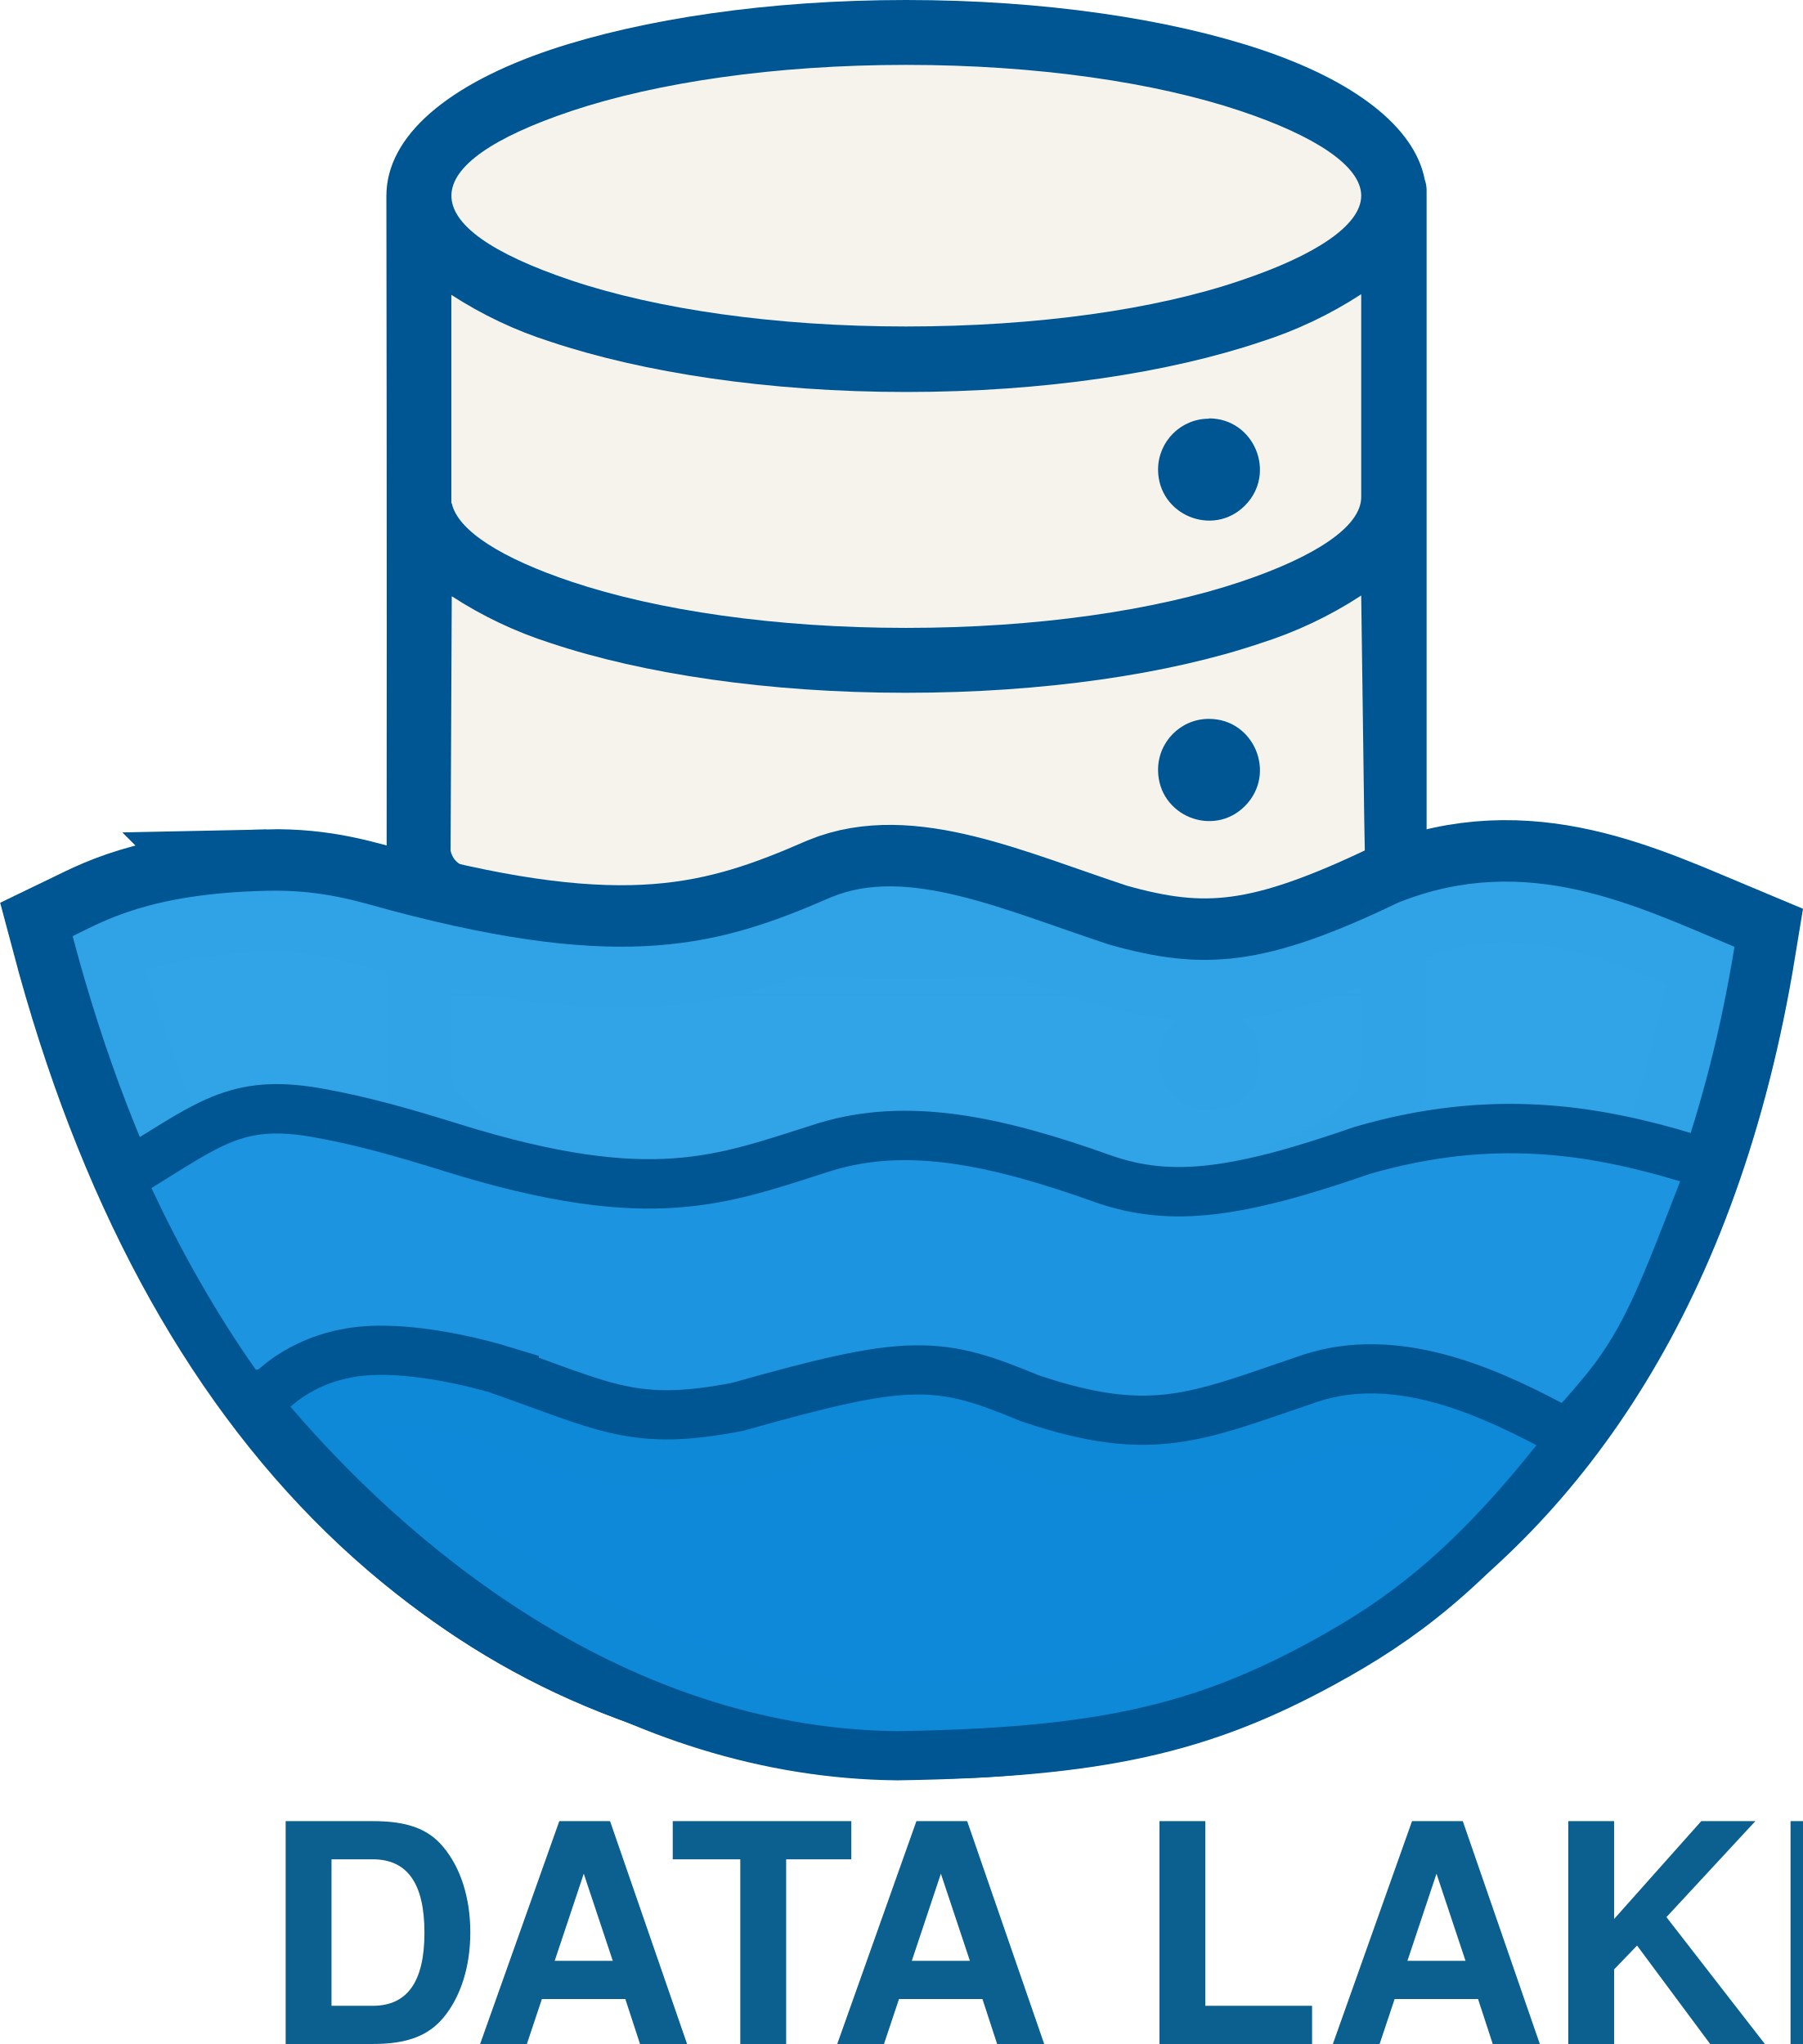
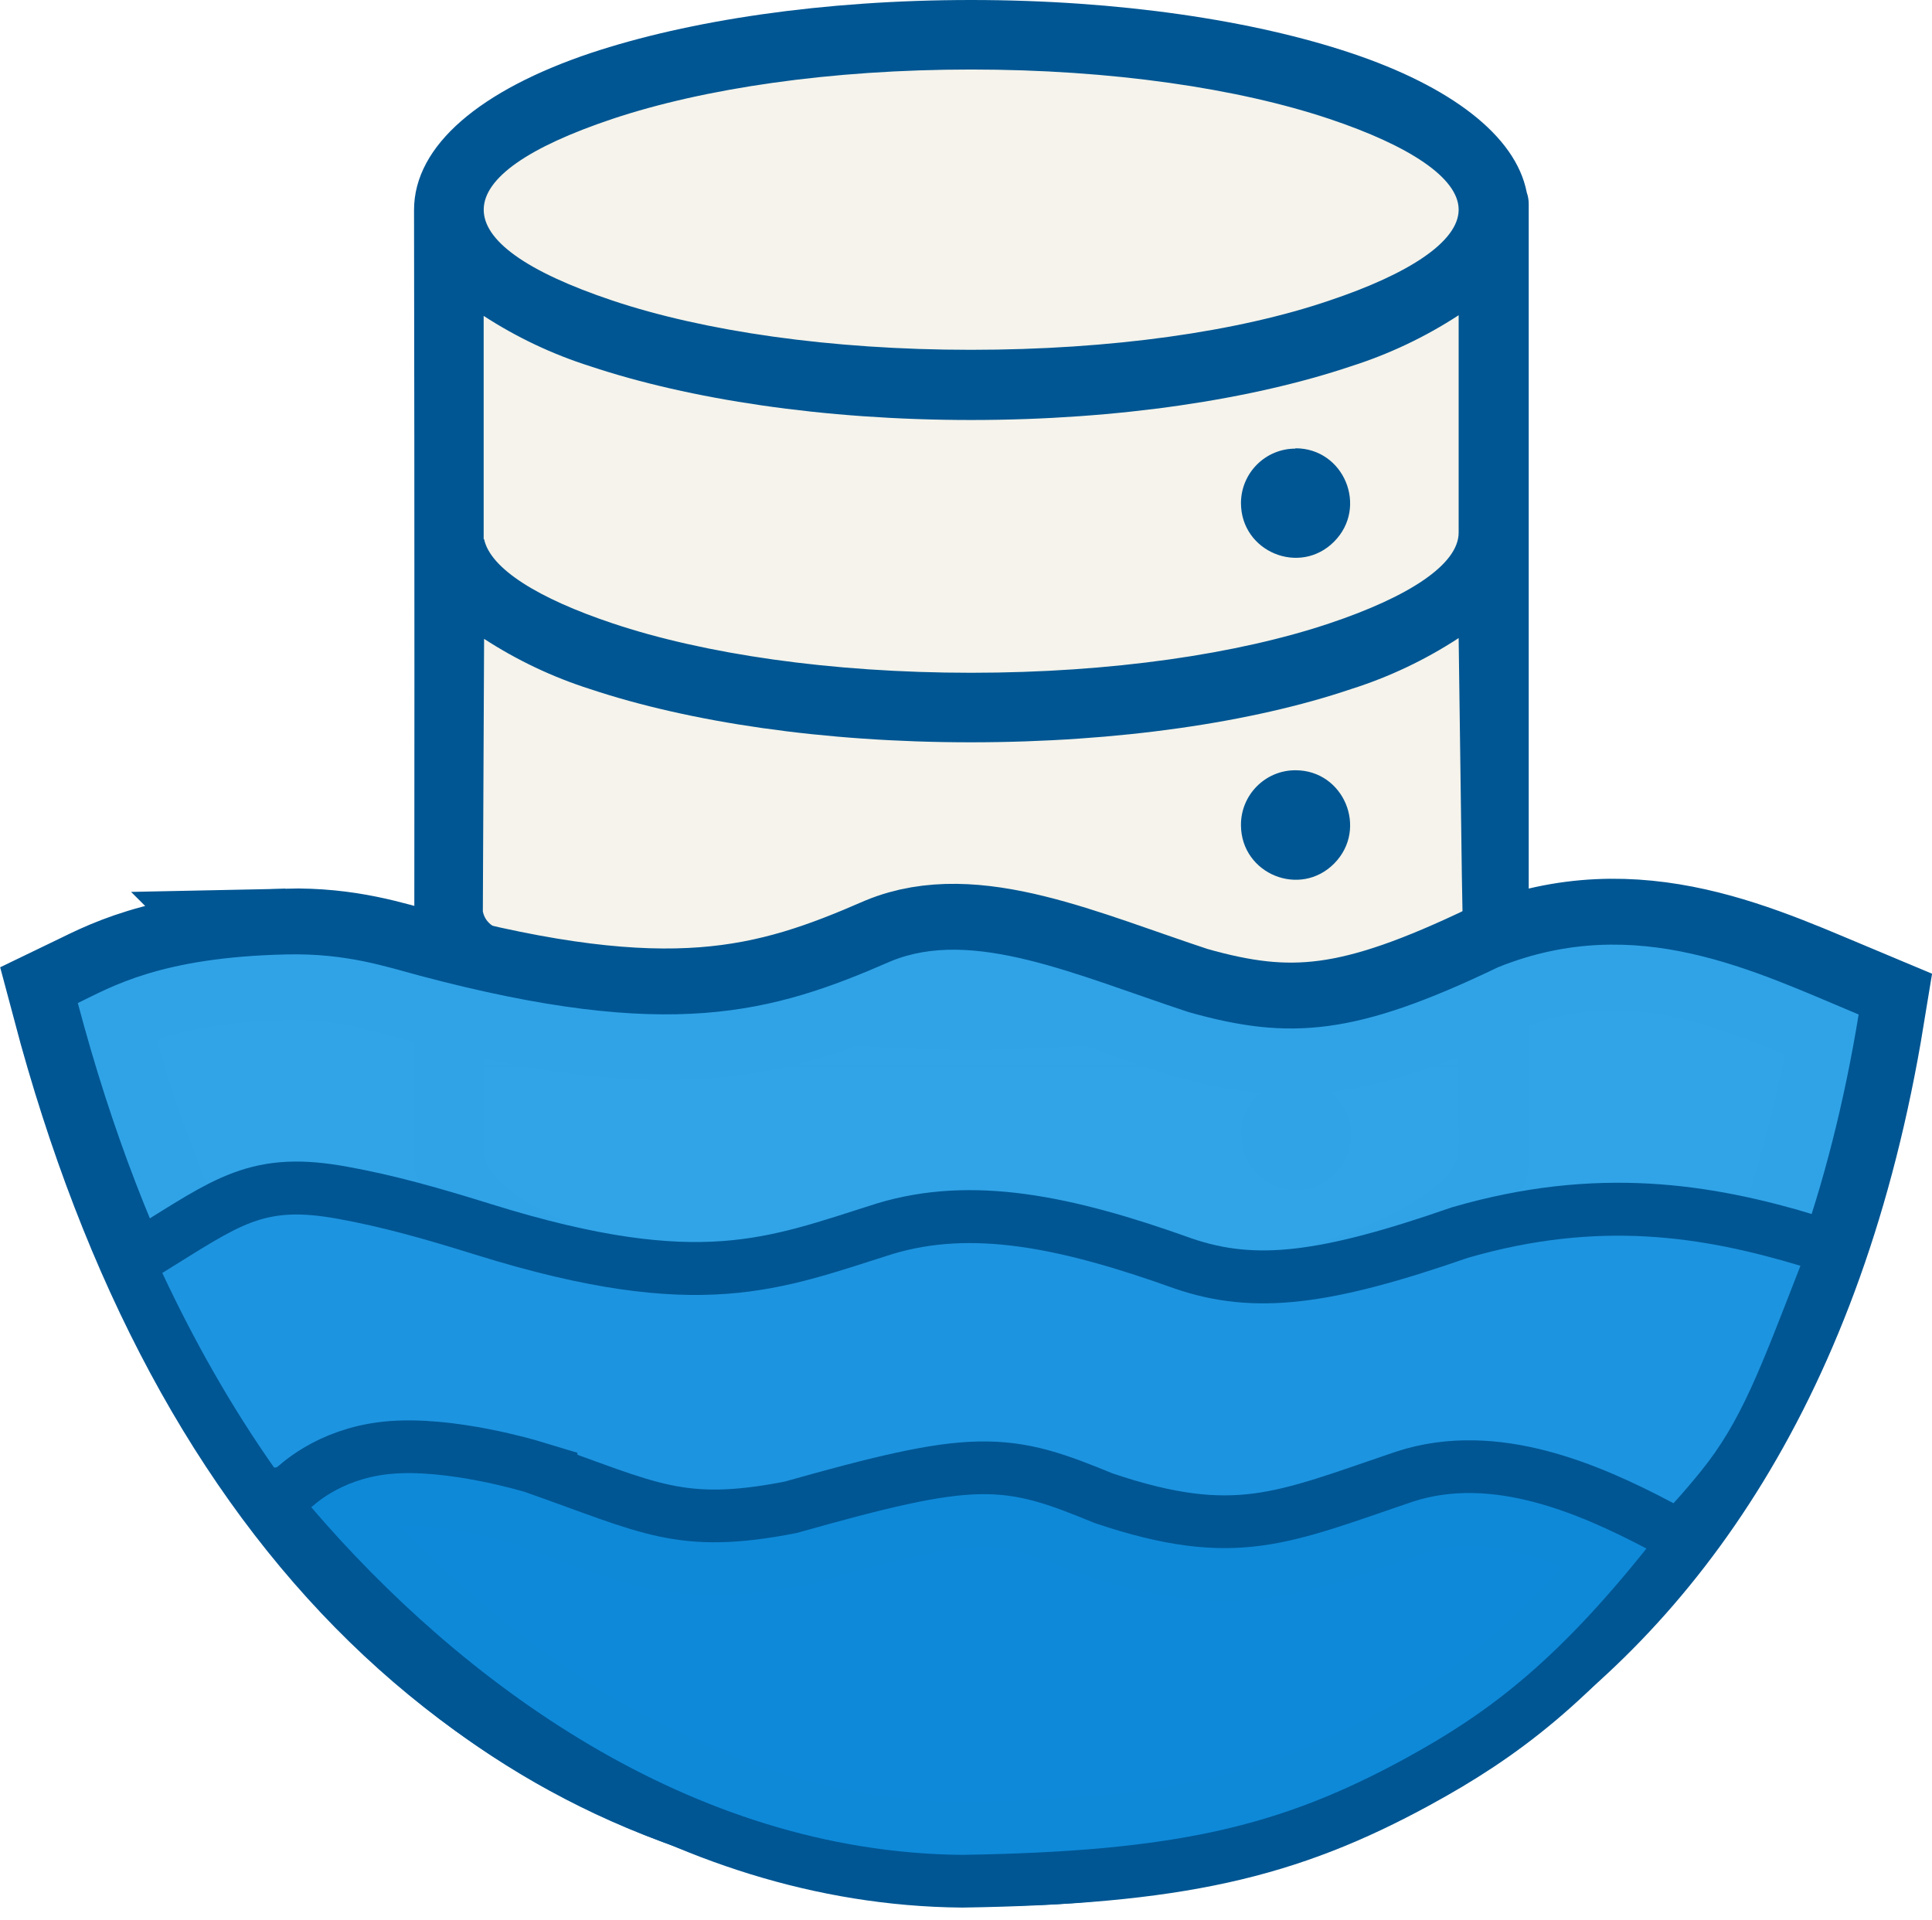
- <svg xmlns="http://www.w3.org/2000/svg" version="1.1" id="svg1" width="628.988" height="713.162" viewBox="0 0 628.988 713.162">
+ <svg xmlns="http://www.w3.org/2000/svg" version="1.1" id="svg1" width="628.988" height="625" viewBox="0 0 628.988 625">
  <defs id="defs1" />
  <rect style="fill:#f5f3eb;fill-opacity:1;stroke:#005693;stroke-width:1.762;stroke-dasharray:none;stroke-opacity:1;paint-order:stroke fill markers" id="rect5" width="345.808" height="259.213" x="136.451" y="87.429" />
  <ellipse style="fill:#f5f3eb;fill-opacity:1;stroke:#005693;stroke-width:0;stroke-dasharray:none;stroke-opacity:1;paint-order:stroke fill markers" id="path5" cx="308.869" cy="65.252" rx="167.239" ry="50.482" />
  <path d="m 199.355,97.859 c 29.626,9.934 70.873,16.052 116.675,16.052 45.802,0 87.157,-5.938 116.783,-16.052 26.004,-8.71 42.072,-19.255 42.072,-29.585 0,-10.329 -16.068,-20.839 -42.072,-29.549 -29.626,-9.934 -70.873,-16.088 -116.675,-16.088 -45.802,0 -87.049,6.154 -116.783,16.088 -55.056,18.463 -56.598,40.13 0,59.133 z M 421.73,351.595 c 16.029,-0.193 24.236,19.2 12.972,30.641 -11.265,11.441 -30.689,3.439 -30.69,-12.646 -0.12,-9.904 7.848,-17.996 17.718,-17.995 z m 0,-100.775 c 15.784,-0.031 23.756,19.071 12.664,30.336 -11.092,11.265 -30.223,3.497 -30.382,-12.341 -0.12,-9.904 7.848,-17.996 17.718,-17.995 z m 0,-104.842 c 15.827,-0.032 23.781,19.16 12.602,30.4 -11.179,11.24 -30.32,3.298 -30.32,-12.584 0.04,-9.791 7.961,-17.708 17.718,-17.708 z m 53.083,161.959 c -10.854,7.126 -22.633,12.721 -35.006,16.628 -31.778,10.797 -75.464,17.348 -123.669,17.348 -48.205,0 -91.891,-6.55 -123.956,-17.24 -12.254,-3.869 -23.932,-9.377 -34.719,-16.376 v 67.807 c 2.044,9.646 17.647,19.327 41.857,27.425 29.626,9.934 70.873,16.088 116.675,16.088 45.802,0 87.049,-6.154 116.675,-16.088 17.933,-6.01 31.168,-12.885 37.624,-19.975 5.344,-5.867 4.519,-9.718 4.519,-16.7 V 308.046 Z M 134.794,68.383 c 0,-21.235 21.986,-39.158 57.387,-51.071 C 224.247,6.622 268.04,0 316.138,0 c 48.098,0 91.891,6.622 123.813,17.312 31.922,10.689 53.514,26.669 57.1,45.349 0.434,1.224 0.653,2.515 0.646,3.815 v 312.185 c 0,21.595 -41.211,40.778 -57.638,46.284 -31.922,10.797 -75.715,17.312 -123.813,17.312 -48.098,0 -91.999,-6.766 -124.064,-17.312 -16.822,-5.615 -57.387,-24.15 -57.387,-46.284 v -7.198 c 0.167,-101.062 0.167,-202.089 0,-303.079 z m 22.4,228.427 c 2.044,9.646 18.058,6.541 42.16,14.675 29.626,9.933 70.873,7.862 116.675,7.862 45.802,0 88.754,8.948 118.38,-0.913 26.004,-8.71 42.057,-3.284 41.872,-13.575 l -0.353,-19.651 -1.045,-77.432 c -10.884,7.119 -22.686,12.713 -35.078,16.628 -31.922,10.797 -75.715,17.312 -123.813,17.312 -48.098,0 -91.748,-6.622 -123.813,-17.312 -12.204,-3.881 -23.833,-9.389 -34.576,-16.376 z m 0.411,-121.246 c 2.044,9.646 17.647,19.327 41.857,27.425 29.626,9.933 70.873,16.088 116.675,16.088 45.802,0 87.049,-6.154 116.675,-16.088 26.004,-8.71 42.072,-19.255 42.072,-29.549 v 0 -70.794 c -10.892,7.105 -22.691,12.698 -35.078,16.628 -31.778,10.689 -75.464,17.492 -123.669,17.492 -48.205,0 -91.891,-6.802 -123.956,-17.492 -12.255,-3.88 -23.934,-9.401 -34.719,-16.412 v 72.702 z" id="path1-8" style="fill:#005693;fill-opacity:1;stroke-width:3.593" />
  <path id="path1" style="display:inline;fill:#31a4e7;fill-opacity:0.996;stroke:#005693;stroke-width:42.898;stroke-dasharray:none;stroke-opacity:1;paint-order:stroke fill markers" d="m 93.37,310.791 c -41.218,0.892 -57.274,10.667 -68.034,15.836 43.947,165.646 139.446,257.603 276.884,271.309 99.03,9.603 264.982,-35.757 302.886,-267.585 -33.896,-14.126 -72.194,-33.519 -117.315,-15.421 -46.244,22.221 -67.831,23.996 -100.889,14.623 -36.571,-12.046 -70.247,-27.569 -96.924,-16.518 -38.737,16.928 -71.801,26.323 -153.156,4.722 -11.067,-2.938 -23.887,-7.39 -43.453,-6.967 z" />
  <path id="path3" style="display:inline;fill:#1d94e0;fill-opacity:1;stroke:#005693;stroke-width:34.479;stroke-dasharray:none;stroke-opacity:1;paint-order:stroke fill markers" d="m 109.913,396.87 c -24.326,-4.396 -31.203,1.671 -57.073,17.648 40.371,86.252 114.29,177.038 246.676,184.984 99.319,0.327 157.298,-34.91 181.914,-55.566 35.797,-30.037 50.448,-37.842 72.295,-64.816 13.188,-16.283 19.297,-33.194 32.433,-66.944 -32.064,-9.647 -65.625,-14.936 -108.307,-2.577 -43.744,15.175 -69.136,19.038 -95.436,9.986 -38.571,-13.86 -66.45,-18.827 -91.685,-11.28 -36.643,11.56 -62.829,23.048 -135.749,0.315 -16.813,-5.241 -30.549,-9.127 -45.068,-11.75 z" />
  <path id="path4" style="display:inline;fill:#0f89d8;fill-opacity:0.992;stroke:#005693;stroke-width:34.337;stroke-dasharray:none;stroke-opacity:1;paint-order:stroke fill markers" d="m 170.814,485.808 c 0,0 -25.679,-7.776 -44.289,-5.79 -16.328,1.743 -24.842,10.7 -25.192,10.781 48.336,56.466 123.039,112.384 211.878,113.2 69.396,-1.076 103.52,-9.128 144.204,-31.329 26.512,-14.468 48.579,-30.859 78.608,-68.419 -22.21,-11.657 -50.358,-23.686 -76.106,-15.249 -39.717,13.435 -57.691,22.496 -103.669,6.895 -30.12,-12.411 -37.169,-13.579 -96.828,3.283 -39.112,7.75 -51.07,-0.273 -88.606,-13.371 z" />
  <g id="g1" style="display:inline" transform="translate(-198.5371,-185.289)">
    <path style="fill:#f1b300;stroke-width:1.076;paint-order:stroke fill markers" d="m 221.004,500.166 c 573.834,3.877 573.834,3.877 573.834,3.877" id="path2" />
    <a id="a3" />
  </g>
  <text xml:space="preserve" style="font-style:normal;font-variant:normal;font-weight:900;font-stretch:condensed;font-size:106.667px;font-family:'Helvetica Neue';-inkscape-font-specification:'Helvetica Neue, Heavy Condensed';font-variant-ligatures:normal;font-variant-caps:normal;font-variant-numeric:normal;font-variant-east-asian:normal;text-align:start;writing-mode:lr-tb;direction:ltr;text-anchor:start;fill:#127cc2;fill-opacity:1;stroke:#003659;stroke-width:0;stroke-dasharray:none;stroke-opacity:1;paint-order:stroke fill markers" x="91.439" y="713.162" id="text5">
    <tspan id="tspan5" x="91.439" y="713.162" style="font-style:normal;font-variant:normal;font-weight:900;font-stretch:condensed;font-size:106.667px;font-family:'Helvetica Neue';-inkscape-font-specification:'Helvetica Neue, Heavy Condensed';font-variant-ligatures:normal;font-variant-caps:normal;font-variant-numeric:normal;font-variant-east-asian:normal;fill:#0b6090;fill-opacity:1;stroke:#0061a0;stroke-opacity:1">DATA LAKE</tspan>
  </text>
</svg>
